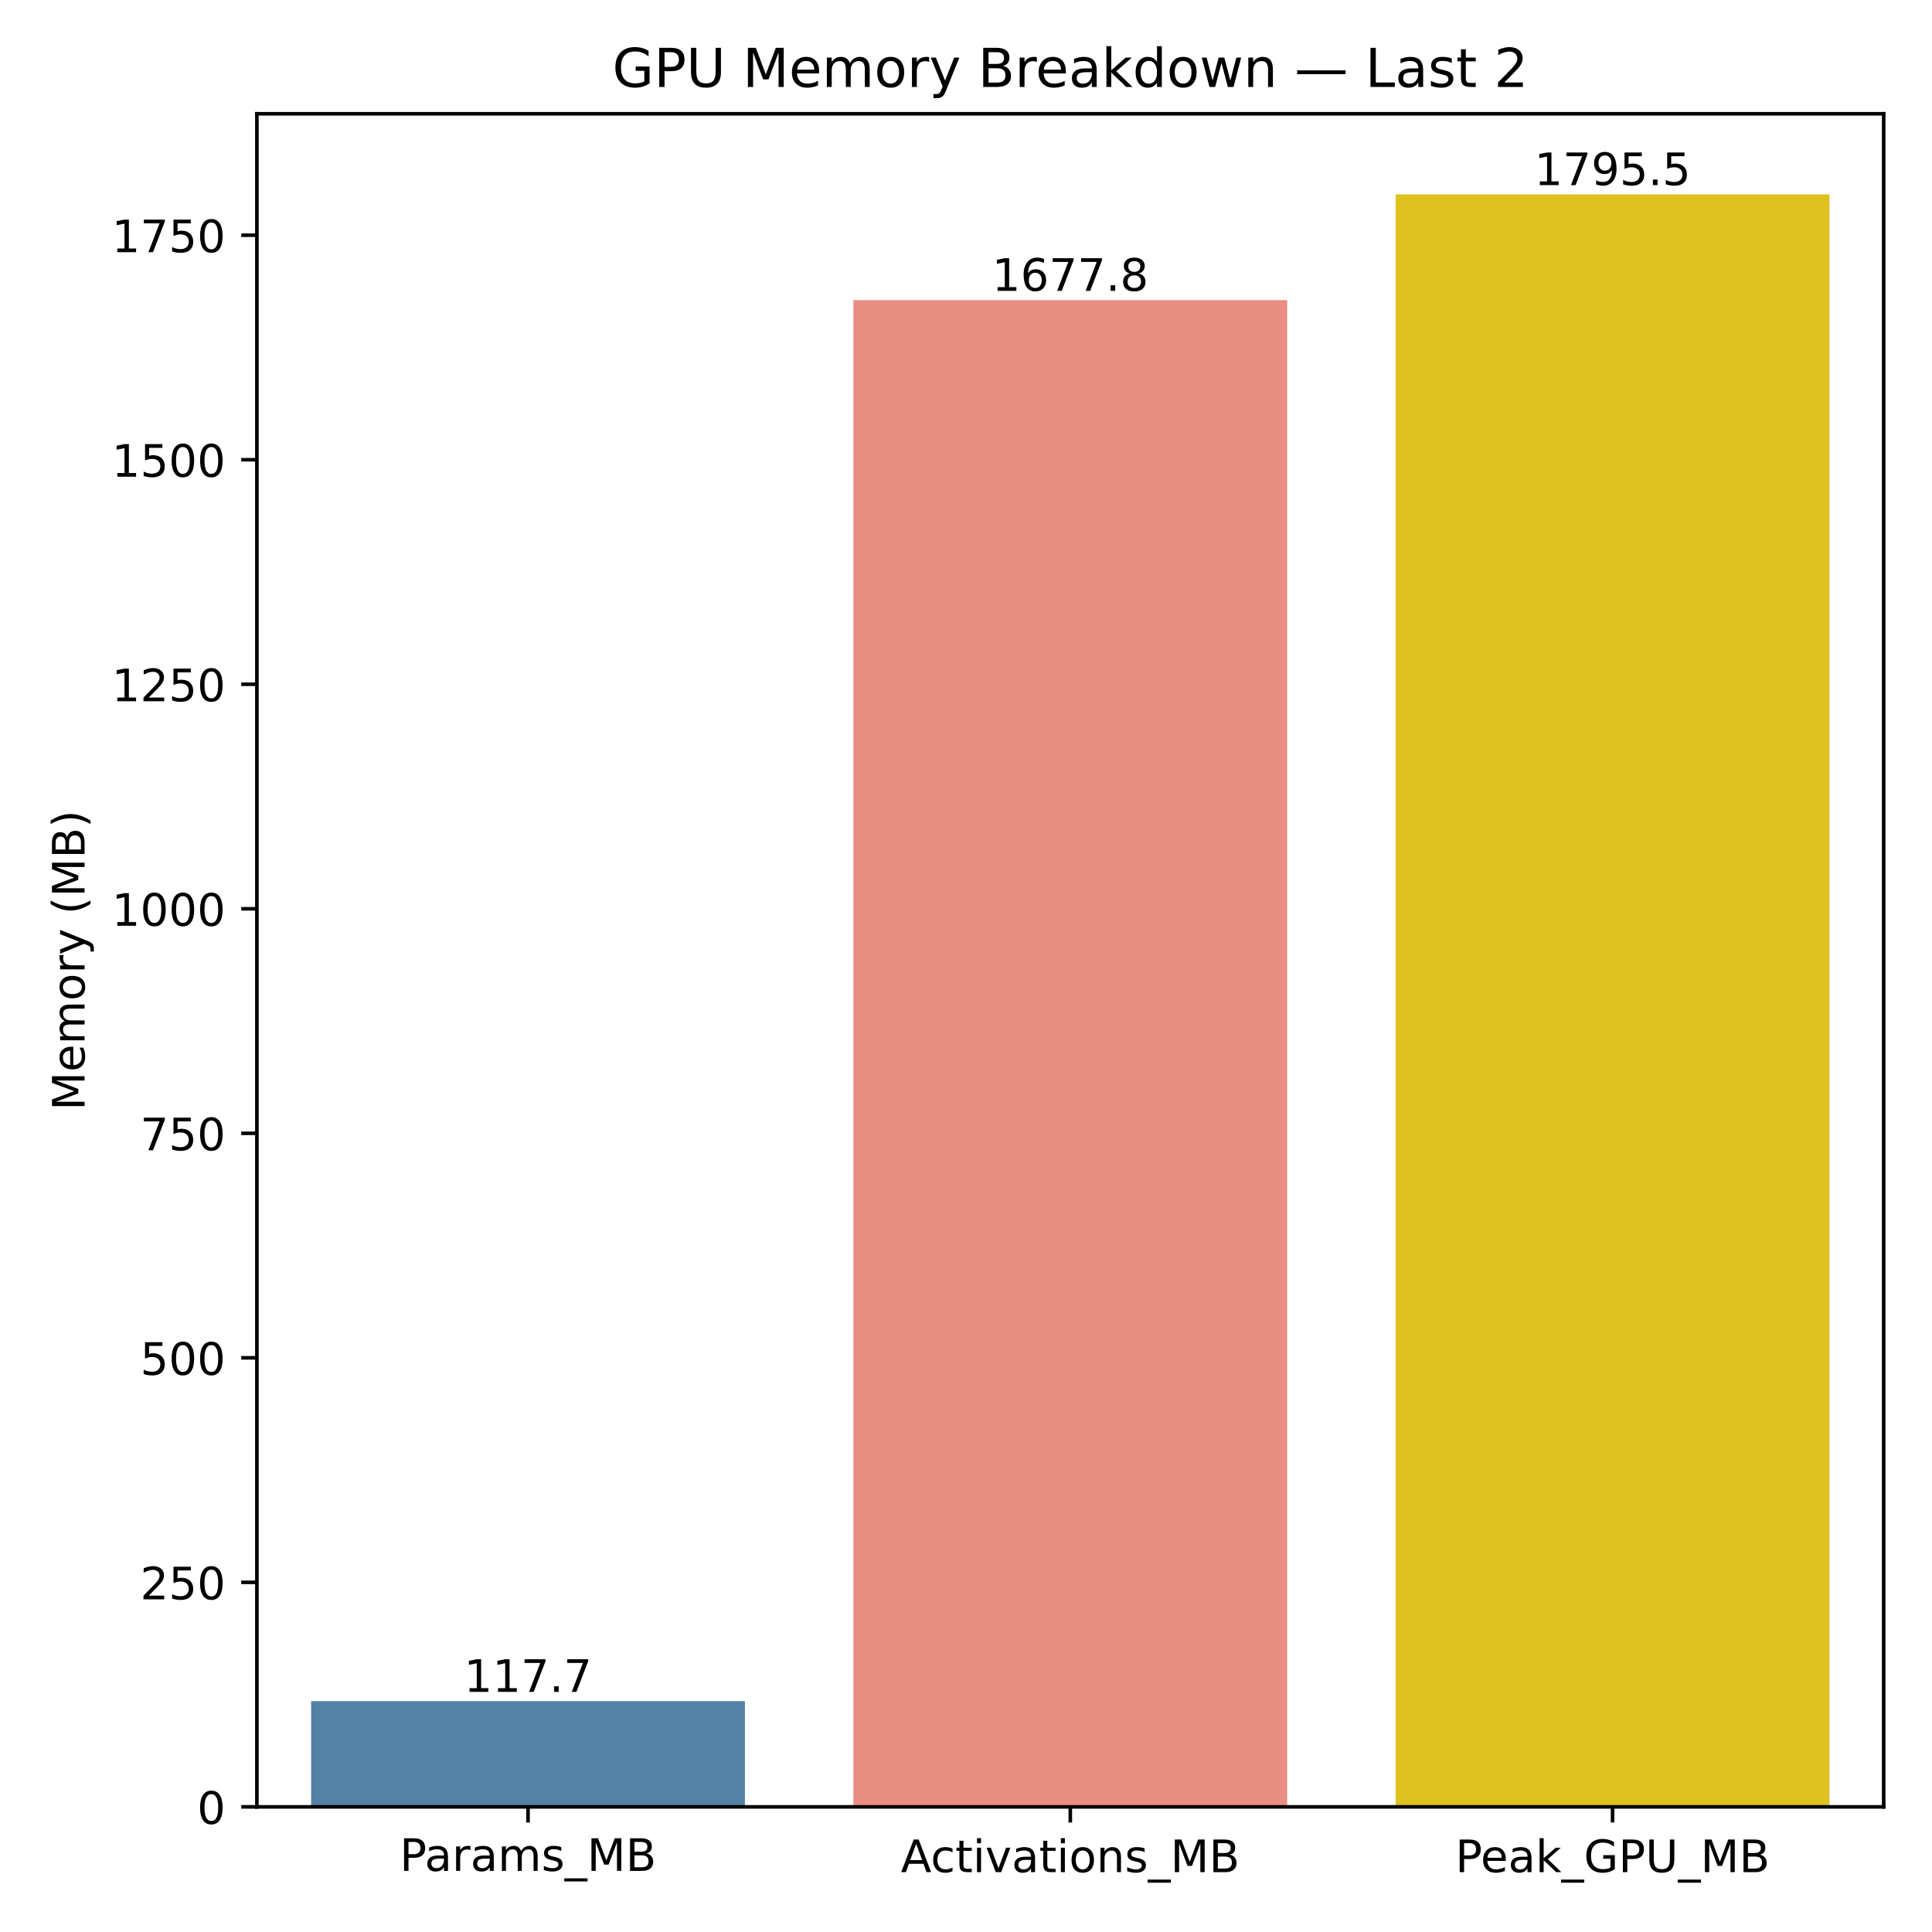
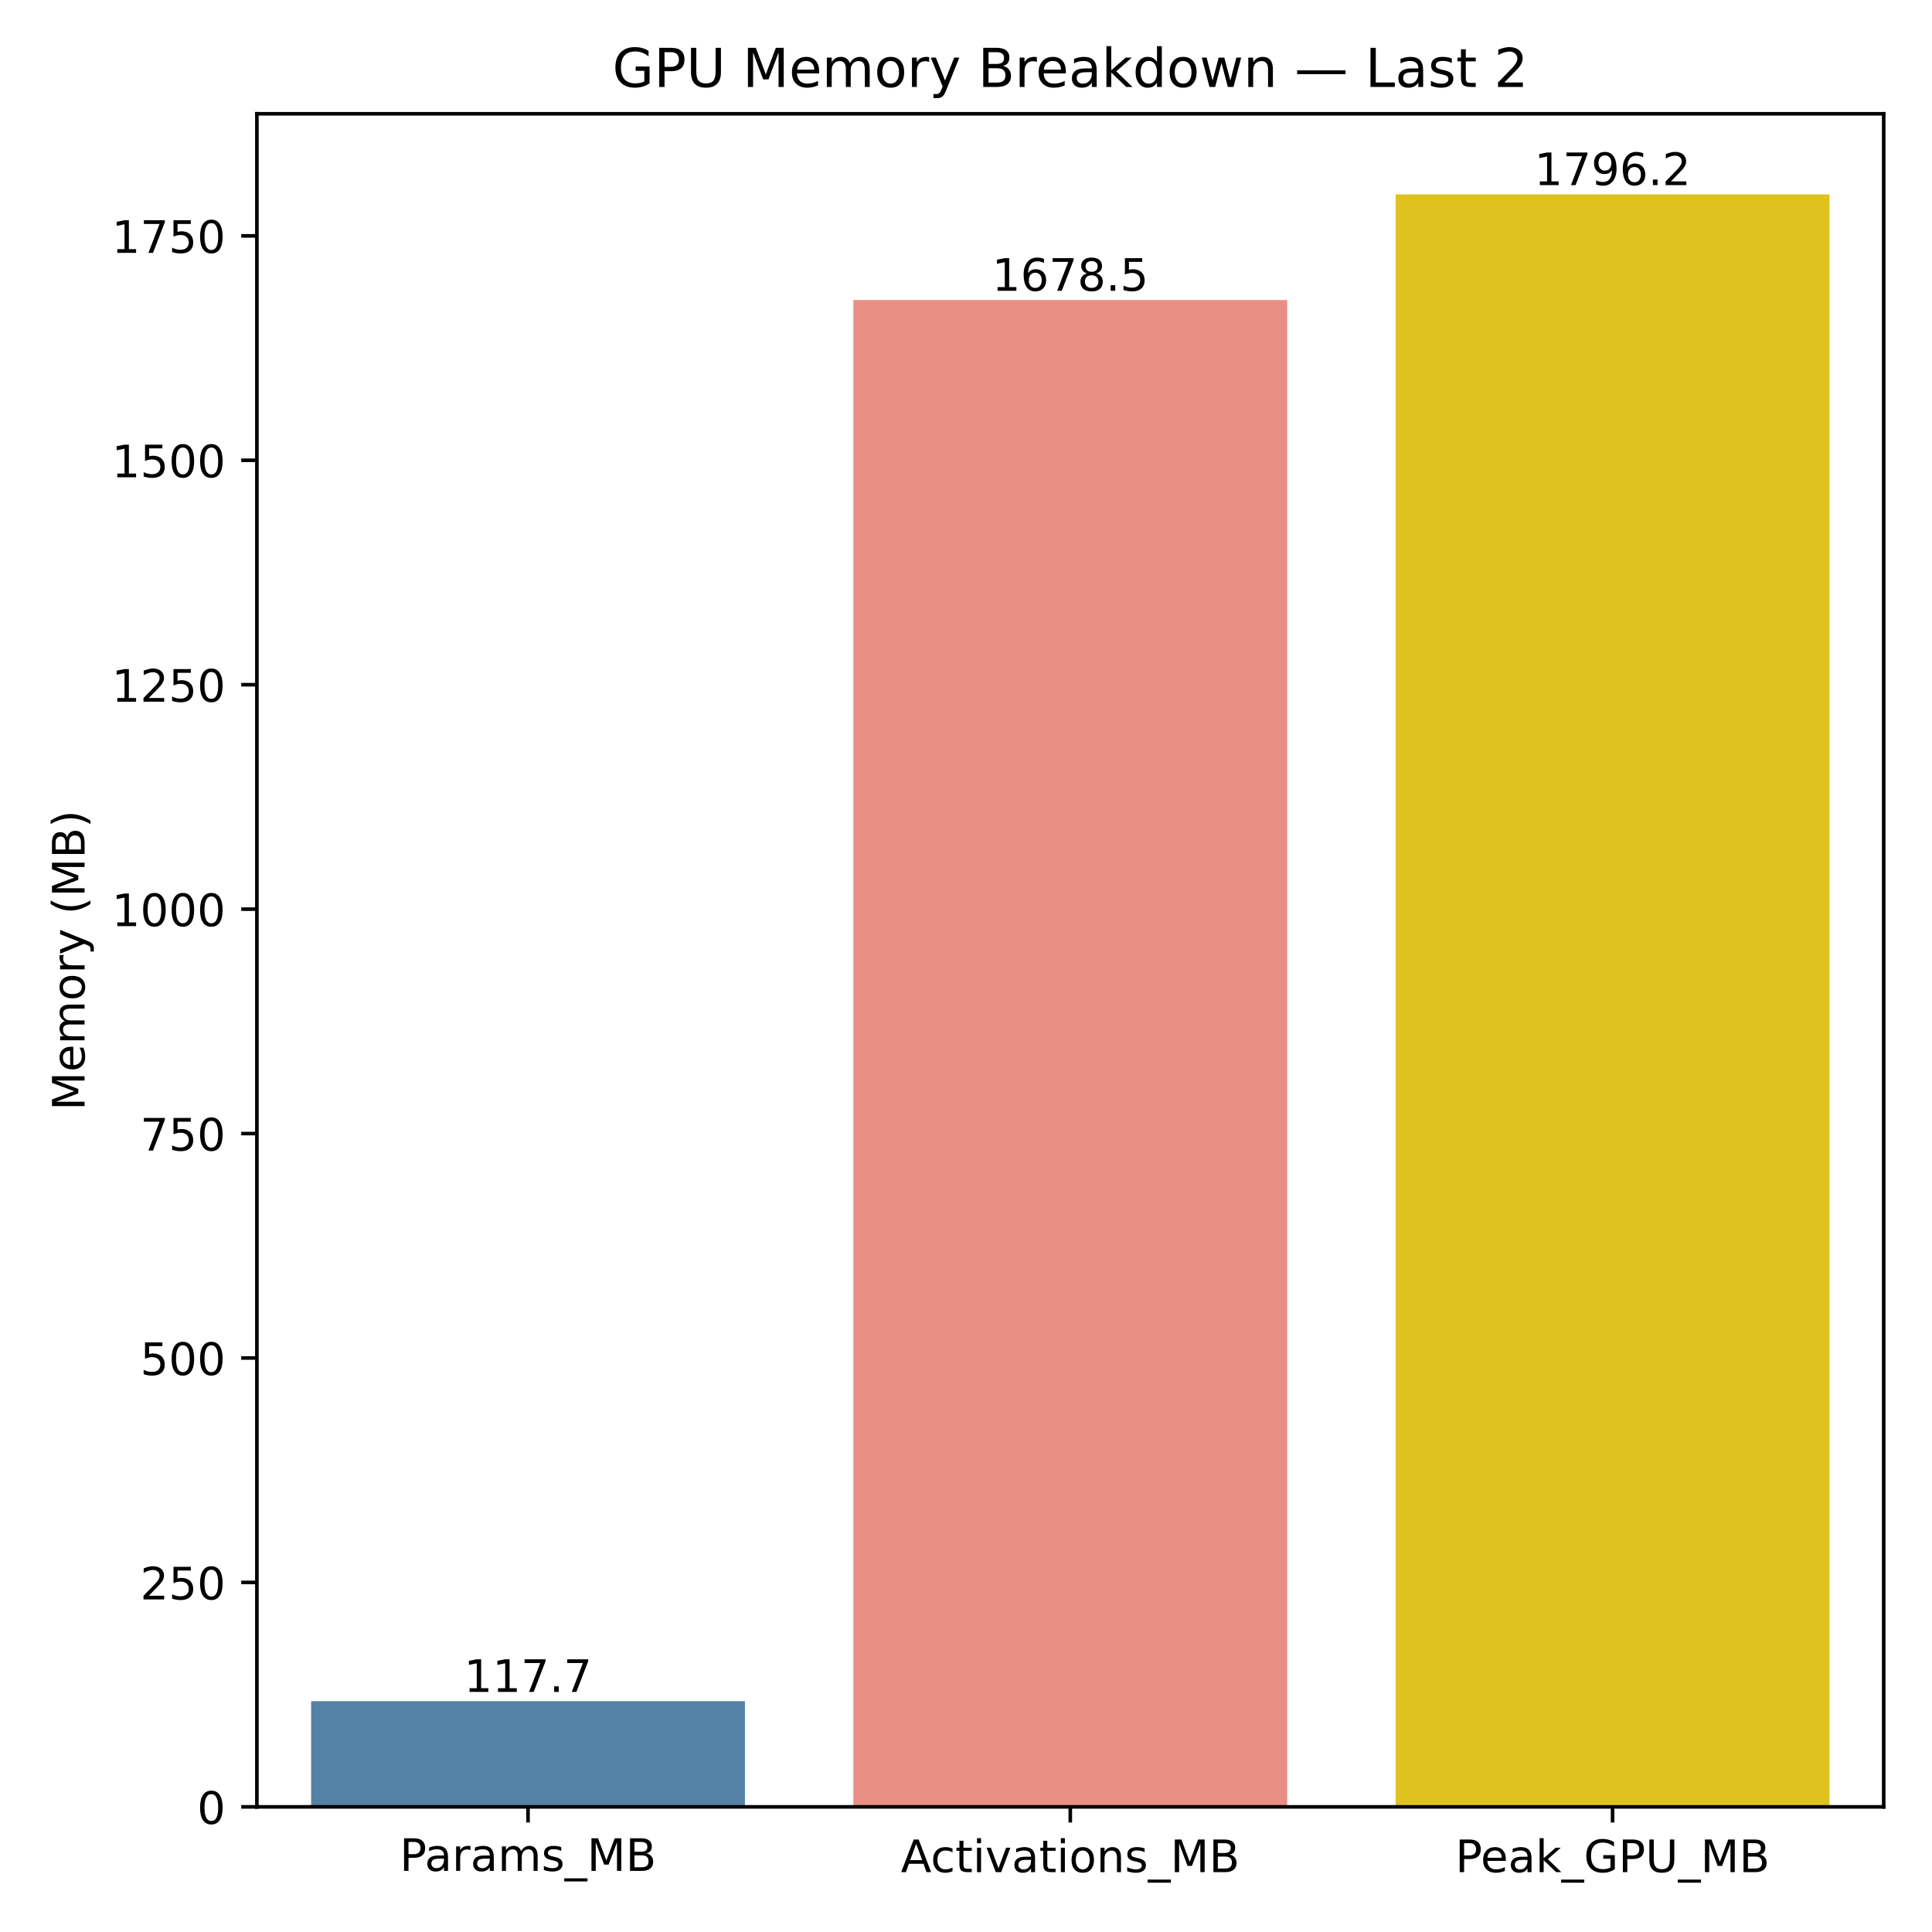
<svg xmlns="http://www.w3.org/2000/svg" xmlns:xlink="http://www.w3.org/1999/xlink" width="432pt" height="432pt" viewBox="0 0 432 432" version="1.1">
  <defs>
    <style type="text/css">*{stroke-linejoin: round; stroke-linecap: butt}</style>
  </defs>
  <g id="figure_1">
    <g id="patch_1">
      <path d="M 0 432  L 432 432  L 432 0  L 0 0  z " style="fill: #ffffff" />
    </g>
    <g id="axes_1">
      <g id="patch_2">
        <path d="M 57.44 404.019  L 421.2 404.019  L 421.2 25.44  L 57.44 25.44  z " style="fill: #ffffff" />
      </g>
      <g id="patch_3">
-         <path d="M 69.565 404.019  L 166.568 404.019  L 166.568 380.382  L 69.565 380.382  z " clip-path="url(#p1dba030b47)" style="fill: #5481a6" />
+         <path d="M 69.565 404.019  L 166.568 404.019  L 166.568 380.392  L 69.565 380.392  z " clip-path="url(#p6c78d949c9)" style="fill: #5481a6" />
      </g>
      <g id="patch_4">
-         <path d="M 190.819 404.019  L 287.821 404.019  L 287.821 67.104  L 190.819 67.104  z " clip-path="url(#p1dba030b47)" style="fill: #e98e83" />
+         <path d="M 190.819 404.019  L 287.821 404.019  L 287.821 67.095  L 190.819 67.095  z " clip-path="url(#p6c78d949c9)" style="fill: #e98e83" />
      </g>
      <g id="patch_5">
-         <path d="M 312.072 404.019  L 409.075 404.019  L 409.075 43.468  L 312.072 43.468  z " clip-path="url(#p1dba030b47)" style="fill: #dfc120" />
+         <path d="M 312.072 404.019  L 409.075 404.019  L 409.075 43.468  L 312.072 43.468  z " clip-path="url(#p6c78d949c9)" style="fill: #dfc120" />
      </g>
      <g id="matplotlib.axis_1">
        <g id="xtick_1">
          <g id="line2d_1">
            <defs>
-               <path id="m972526e14e" d="M 0 0  L 0 3.5  " style="stroke: #000000; stroke-width: 0.8" />
+               <path id="m15868d5ede" d="M 0 0  L 0 3.5  " style="stroke: #000000; stroke-width: 0.8" />
            </defs>
            <g>
-               <use xlink:href="#m972526e14e" x="118.067" y="404.019" style="stroke: #000000; stroke-width: 0.8" />
+               <use xlink:href="#m15868d5ede" x="118.067" y="404.019" style="stroke: #000000; stroke-width: 0.8" />
            </g>
          </g>
          <g id="text_1">
            <g transform="translate(89.3737 418.3391) scale(0.1 -0.1)">
              <defs>
                <path id="DejaVuSans-50" d="M 1259 4147  L 1259 2394  L 2053 2394  Q 2494 2394 2734 2622  Q 2975 2850 2975 3272  Q 2975 3691 2734 3919  Q 2494 4147 2053 4147  L 1259 4147  z M 628 4666  L 2053 4666  Q 2838 4666 3239 4311  Q 3641 3956 3641 3272  Q 3641 2581 3239 2228  Q 2838 1875 2053 1875  L 1259 1875  L 1259 0  L 628 0  L 628 4666  z " transform="scale(0.015625)" />
                <path id="DejaVuSans-61" d="M 2194 1759  Q 1497 1759 1228 1600  Q 959 1441 959 1056  Q 959 750 1161 570  Q 1363 391 1709 391  Q 2188 391 2477 730  Q 2766 1069 2766 1631  L 2766 1759  L 2194 1759  z M 3341 1997  L 3341 0  L 2766 0  L 2766 531  Q 2569 213 2275 61  Q 1981 -91 1556 -91  Q 1019 -91 701 211  Q 384 513 384 1019  Q 384 1609 779 1909  Q 1175 2209 1959 2209  L 2766 2209  L 2766 2266  Q 2766 2663 2505 2880  Q 2244 3097 1772 3097  Q 1472 3097 1187 3025  Q 903 2953 641 2809  L 641 3341  Q 956 3463 1253 3523  Q 1550 3584 1831 3584  Q 2591 3584 2966 3190  Q 3341 2797 3341 1997  z " transform="scale(0.015625)" />
                <path id="DejaVuSans-72" d="M 2631 2963  Q 2534 3019 2420 3045  Q 2306 3072 2169 3072  Q 1681 3072 1420 2755  Q 1159 2438 1159 1844  L 1159 0  L 581 0  L 581 3500  L 1159 3500  L 1159 2956  Q 1341 3275 1631 3429  Q 1922 3584 2338 3584  Q 2397 3584 2469 3576  Q 2541 3569 2628 3553  L 2631 2963  z " transform="scale(0.015625)" />
                <path id="DejaVuSans-6d" d="M 3328 2828  Q 3544 3216 3844 3400  Q 4144 3584 4550 3584  Q 5097 3584 5394 3201  Q 5691 2819 5691 2113  L 5691 0  L 5113 0  L 5113 2094  Q 5113 2597 4934 2840  Q 4756 3084 4391 3084  Q 3944 3084 3684 2787  Q 3425 2491 3425 1978  L 3425 0  L 2847 0  L 2847 2094  Q 2847 2600 2669 2842  Q 2491 3084 2119 3084  Q 1678 3084 1418 2786  Q 1159 2488 1159 1978  L 1159 0  L 581 0  L 581 3500  L 1159 3500  L 1159 2956  Q 1356 3278 1631 3431  Q 1906 3584 2284 3584  Q 2666 3584 2933 3390  Q 3200 3197 3328 2828  z " transform="scale(0.015625)" />
                <path id="DejaVuSans-73" d="M 2834 3397  L 2834 2853  Q 2591 2978 2328 3040  Q 2066 3103 1784 3103  Q 1356 3103 1142 2972  Q 928 2841 928 2578  Q 928 2378 1081 2264  Q 1234 2150 1697 2047  L 1894 2003  Q 2506 1872 2764 1633  Q 3022 1394 3022 966  Q 3022 478 2636 193  Q 2250 -91 1575 -91  Q 1294 -91 989 -36  Q 684 19 347 128  L 347 722  Q 666 556 975 473  Q 1284 391 1588 391  Q 1994 391 2212 530  Q 2431 669 2431 922  Q 2431 1156 2273 1281  Q 2116 1406 1581 1522  L 1381 1569  Q 847 1681 609 1914  Q 372 2147 372 2553  Q 372 3047 722 3315  Q 1072 3584 1716 3584  Q 2034 3584 2315 3537  Q 2597 3491 2834 3397  z " transform="scale(0.015625)" />
                <path id="DejaVuSans-5f" d="M 3263 -1063  L 3263 -1509  L -63 -1509  L -63 -1063  L 3263 -1063  z " transform="scale(0.015625)" />
                <path id="DejaVuSans-4d" d="M 628 4666  L 1569 4666  L 2759 1491  L 3956 4666  L 4897 4666  L 4897 0  L 4281 0  L 4281 4097  L 3078 897  L 2444 897  L 1241 4097  L 1241 0  L 628 0  L 628 4666  z " transform="scale(0.015625)" />
                <path id="DejaVuSans-42" d="M 1259 2228  L 1259 519  L 2272 519  Q 2781 519 3026 730  Q 3272 941 3272 1375  Q 3272 1813 3026 2020  Q 2781 2228 2272 2228  L 1259 2228  z M 1259 4147  L 1259 2741  L 2194 2741  Q 2656 2741 2882 2914  Q 3109 3088 3109 3444  Q 3109 3797 2882 3972  Q 2656 4147 2194 4147  L 1259 4147  z M 628 4666  L 2241 4666  Q 2963 4666 3353 4366  Q 3744 4066 3744 3513  Q 3744 3084 3544 2831  Q 3344 2578 2956 2516  Q 3422 2416 3680 2098  Q 3938 1781 3938 1306  Q 3938 681 3513 340  Q 3088 0 2303 0  L 628 0  L 628 4666  z " transform="scale(0.015625)" />
              </defs>
              <use xlink:href="#DejaVuSans-50" />
              <use xlink:href="#DejaVuSans-61" transform="translate(55.80273 0)" />
              <use xlink:href="#DejaVuSans-72" transform="translate(117.082 0)" />
              <use xlink:href="#DejaVuSans-61" transform="translate(158.1953 0)" />
              <use xlink:href="#DejaVuSans-6d" transform="translate(219.4746 0)" />
              <use xlink:href="#DejaVuSans-73" transform="translate(316.8867 0)" />
              <use xlink:href="#DejaVuSans-5f" transform="translate(368.9863 0)" />
              <use xlink:href="#DejaVuSans-4d" transform="translate(418.9863 0)" />
              <use xlink:href="#DejaVuSans-42" transform="translate(505.2656 0)" />
            </g>
          </g>
        </g>
        <g id="xtick_2">
          <g id="line2d_2">
            <g>
-               <use xlink:href="#m972526e14e" x="239.32" y="404.019" style="stroke: #000000; stroke-width: 0.8" />
+               <use xlink:href="#m15868d5ede" x="239.32" y="404.019" style="stroke: #000000; stroke-width: 0.8" />
            </g>
          </g>
          <g id="text_2">
            <g transform="translate(201.4387 418.6172) scale(0.1 -0.1)">
              <defs>
                <path id="DejaVuSans-41" d="M 2188 4044  L 1331 1722  L 3047 1722  L 2188 4044  z M 1831 4666  L 2547 4666  L 4325 0  L 3669 0  L 3244 1197  L 1141 1197  L 716 0  L 50 0  L 1831 4666  z " transform="scale(0.015625)" />
                <path id="DejaVuSans-63" d="M 3122 3366  L 3122 2828  Q 2878 2963 2633 3030  Q 2388 3097 2138 3097  Q 1578 3097 1268 2742  Q 959 2388 959 1747  Q 959 1106 1268 751  Q 1578 397 2138 397  Q 2388 397 2633 464  Q 2878 531 3122 666  L 3122 134  Q 2881 22 2623 -34  Q 2366 -91 2075 -91  Q 1284 -91 818 406  Q 353 903 353 1747  Q 353 2603 823 3093  Q 1294 3584 2113 3584  Q 2378 3584 2631 3529  Q 2884 3475 3122 3366  z " transform="scale(0.015625)" />
                <path id="DejaVuSans-74" d="M 1172 4494  L 1172 3500  L 2356 3500  L 2356 3053  L 1172 3053  L 1172 1153  Q 1172 725 1289 603  Q 1406 481 1766 481  L 2356 481  L 2356 0  L 1766 0  Q 1100 0 847 248  Q 594 497 594 1153  L 594 3053  L 172 3053  L 172 3500  L 594 3500  L 594 4494  L 1172 4494  z " transform="scale(0.015625)" />
                <path id="DejaVuSans-69" d="M 603 3500  L 1178 3500  L 1178 0  L 603 0  L 603 3500  z M 603 4863  L 1178 4863  L 1178 4134  L 603 4134  L 603 4863  z " transform="scale(0.015625)" />
                <path id="DejaVuSans-76" d="M 191 3500  L 800 3500  L 1894 563  L 2988 3500  L 3597 3500  L 2284 0  L 1503 0  L 191 3500  z " transform="scale(0.015625)" />
                <path id="DejaVuSans-6f" d="M 1959 3097  Q 1497 3097 1228 2736  Q 959 2375 959 1747  Q 959 1119 1226 758  Q 1494 397 1959 397  Q 2419 397 2687 759  Q 2956 1122 2956 1747  Q 2956 2369 2687 2733  Q 2419 3097 1959 3097  z M 1959 3584  Q 2709 3584 3137 3096  Q 3566 2609 3566 1747  Q 3566 888 3137 398  Q 2709 -91 1959 -91  Q 1206 -91 779 398  Q 353 888 353 1747  Q 353 2609 779 3096  Q 1206 3584 1959 3584  z " transform="scale(0.015625)" />
                <path id="DejaVuSans-6e" d="M 3513 2113  L 3513 0  L 2938 0  L 2938 2094  Q 2938 2591 2744 2837  Q 2550 3084 2163 3084  Q 1697 3084 1428 2787  Q 1159 2491 1159 1978  L 1159 0  L 581 0  L 581 3500  L 1159 3500  L 1159 2956  Q 1366 3272 1645 3428  Q 1925 3584 2291 3584  Q 2894 3584 3203 3211  Q 3513 2838 3513 2113  z " transform="scale(0.015625)" />
              </defs>
              <use xlink:href="#DejaVuSans-41" />
              <use xlink:href="#DejaVuSans-63" transform="translate(66.6582 0)" />
              <use xlink:href="#DejaVuSans-74" transform="translate(121.6387 0)" />
              <use xlink:href="#DejaVuSans-69" transform="translate(160.8477 0)" />
              <use xlink:href="#DejaVuSans-76" transform="translate(188.6309 0)" />
              <use xlink:href="#DejaVuSans-61" transform="translate(247.8105 0)" />
              <use xlink:href="#DejaVuSans-74" transform="translate(309.0898 0)" />
              <use xlink:href="#DejaVuSans-69" transform="translate(348.2988 0)" />
              <use xlink:href="#DejaVuSans-6f" transform="translate(376.082 0)" />
              <use xlink:href="#DejaVuSans-6e" transform="translate(437.2637 0)" />
              <use xlink:href="#DejaVuSans-73" transform="translate(500.6426 0)" />
              <use xlink:href="#DejaVuSans-5f" transform="translate(552.7422 0)" />
              <use xlink:href="#DejaVuSans-4d" transform="translate(602.7422 0)" />
              <use xlink:href="#DejaVuSans-42" transform="translate(689.0215 0)" />
            </g>
          </g>
        </g>
        <g id="xtick_3">
          <g id="line2d_3">
            <g>
-               <use xlink:href="#m972526e14e" x="360.573" y="404.019" style="stroke: #000000; stroke-width: 0.8" />
+               <use xlink:href="#m15868d5ede" x="360.573" y="404.019" style="stroke: #000000; stroke-width: 0.8" />
            </g>
          </g>
          <g id="text_3">
            <g transform="translate(325.4108 418.6172) scale(0.1 -0.1)">
              <defs>
                <path id="DejaVuSans-65" d="M 3597 1894  L 3597 1613  L 953 1613  Q 991 1019 1311 708  Q 1631 397 2203 397  Q 2534 397 2845 478  Q 3156 559 3463 722  L 3463 178  Q 3153 47 2828 -22  Q 2503 -91 2169 -91  Q 1331 -91 842 396  Q 353 884 353 1716  Q 353 2575 817 3079  Q 1281 3584 2069 3584  Q 2775 3584 3186 3129  Q 3597 2675 3597 1894  z M 3022 2063  Q 3016 2534 2758 2815  Q 2500 3097 2075 3097  Q 1594 3097 1305 2825  Q 1016 2553 972 2059  L 3022 2063  z " transform="scale(0.015625)" />
                <path id="DejaVuSans-6b" d="M 581 4863  L 1159 4863  L 1159 1991  L 2875 3500  L 3609 3500  L 1753 1863  L 3688 0  L 2938 0  L 1159 1709  L 1159 0  L 581 0  L 581 4863  z " transform="scale(0.015625)" />
                <path id="DejaVuSans-47" d="M 3809 666  L 3809 1919  L 2778 1919  L 2778 2438  L 4434 2438  L 4434 434  Q 4069 175 3628 42  Q 3188 -91 2688 -91  Q 1594 -91 976 548  Q 359 1188 359 2328  Q 359 3472 976 4111  Q 1594 4750 2688 4750  Q 3144 4750 3555 4637  Q 3966 4525 4313 4306  L 4313 3634  Q 3963 3931 3569 4081  Q 3175 4231 2741 4231  Q 1884 4231 1454 3753  Q 1025 3275 1025 2328  Q 1025 1384 1454 906  Q 1884 428 2741 428  Q 3075 428 3337 486  Q 3600 544 3809 666  z " transform="scale(0.015625)" />
                <path id="DejaVuSans-55" d="M 556 4666  L 1191 4666  L 1191 1831  Q 1191 1081 1462 751  Q 1734 422 2344 422  Q 2950 422 3222 751  Q 3494 1081 3494 1831  L 3494 4666  L 4128 4666  L 4128 1753  Q 4128 841 3676 375  Q 3225 -91 2344 -91  Q 1459 -91 1007 375  Q 556 841 556 1753  L 556 4666  z " transform="scale(0.015625)" />
              </defs>
              <use xlink:href="#DejaVuSans-50" />
              <use xlink:href="#DejaVuSans-65" transform="translate(56.67773 0)" />
              <use xlink:href="#DejaVuSans-61" transform="translate(118.2012 0)" />
              <use xlink:href="#DejaVuSans-6b" transform="translate(179.4805 0)" />
              <use xlink:href="#DejaVuSans-5f" transform="translate(237.3906 0)" />
              <use xlink:href="#DejaVuSans-47" transform="translate(287.3906 0)" />
              <use xlink:href="#DejaVuSans-50" transform="translate(364.8809 0)" />
              <use xlink:href="#DejaVuSans-55" transform="translate(425.1836 0)" />
              <use xlink:href="#DejaVuSans-5f" transform="translate(498.377 0)" />
              <use xlink:href="#DejaVuSans-4d" transform="translate(548.377 0)" />
              <use xlink:href="#DejaVuSans-42" transform="translate(634.6562 0)" />
            </g>
          </g>
        </g>
      </g>
      <g id="matplotlib.axis_2">
        <g id="ytick_1">
          <g id="line2d_4">
            <defs>
-               <path id="m02452dd116" d="M 0 0  L -3.5 0  " style="stroke: #000000; stroke-width: 0.8" />
+               <path id="mb5779ae1dd" d="M 0 0  L -3.5 0  " style="stroke: #000000; stroke-width: 0.8" />
            </defs>
            <g>
-               <use xlink:href="#m02452dd116" x="57.44" y="404.019" style="stroke: #000000; stroke-width: 0.8" />
+               <use xlink:href="#mb5779ae1dd" x="57.44" y="404.019" style="stroke: #000000; stroke-width: 0.8" />
            </g>
          </g>
          <g id="text_4">
            <g transform="translate(44.0775 407.818) scale(0.1 -0.1)">
              <defs>
                <path id="DejaVuSans-30" d="M 2034 4250  Q 1547 4250 1301 3770  Q 1056 3291 1056 2328  Q 1056 1369 1301 889  Q 1547 409 2034 409  Q 2525 409 2770 889  Q 3016 1369 3016 2328  Q 3016 3291 2770 3770  Q 2525 4250 2034 4250  z M 2034 4750  Q 2819 4750 3233 4129  Q 3647 3509 3647 2328  Q 3647 1150 3233 529  Q 2819 -91 2034 -91  Q 1250 -91 836 529  Q 422 1150 422 2328  Q 422 3509 836 4129  Q 1250 4750 2034 4750  z " transform="scale(0.015625)" />
              </defs>
              <use xlink:href="#DejaVuSans-30" />
            </g>
          </g>
        </g>
        <g id="ytick_2">
          <g id="line2d_5">
            <g>
-               <use xlink:href="#m02452dd116" x="57.44" y="353.815" style="stroke: #000000; stroke-width: 0.8" />
+               <use xlink:href="#mb5779ae1dd" x="57.44" y="353.836" style="stroke: #000000; stroke-width: 0.8" />
            </g>
          </g>
          <g id="text_5">
-             <g transform="translate(31.3525 357.6147) scale(0.1 -0.1)">
+             <g transform="translate(31.3525 357.6348) scale(0.1 -0.1)">
              <defs>
                <path id="DejaVuSans-32" d="M 1228 531  L 3431 531  L 3431 0  L 469 0  L 469 531  Q 828 903 1448 1529  Q 2069 2156 2228 2338  Q 2531 2678 2651 2914  Q 2772 3150 2772 3378  Q 2772 3750 2511 3984  Q 2250 4219 1831 4219  Q 1534 4219 1204 4116  Q 875 4013 500 3803  L 500 4441  Q 881 4594 1212 4672  Q 1544 4750 1819 4750  Q 2544 4750 2975 4387  Q 3406 4025 3406 3419  Q 3406 3131 3298 2873  Q 3191 2616 2906 2266  Q 2828 2175 2409 1742  Q 1991 1309 1228 531  z " transform="scale(0.015625)" />
                <path id="DejaVuSans-35" d="M 691 4666  L 3169 4666  L 3169 4134  L 1269 4134  L 1269 2991  Q 1406 3038 1543 3061  Q 1681 3084 1819 3084  Q 2600 3084 3056 2656  Q 3513 2228 3513 1497  Q 3513 744 3044 326  Q 2575 -91 1722 -91  Q 1428 -91 1123 -41  Q 819 9 494 109  L 494 744  Q 775 591 1075 516  Q 1375 441 1709 441  Q 2250 441 2565 725  Q 2881 1009 2881 1497  Q 2881 1984 2565 2268  Q 2250 2553 1709 2553  Q 1456 2553 1204 2497  Q 953 2441 691 2322  L 691 4666  z " transform="scale(0.015625)" />
              </defs>
              <use xlink:href="#DejaVuSans-32" />
              <use xlink:href="#DejaVuSans-35" transform="translate(63.62305 0)" />
              <use xlink:href="#DejaVuSans-30" transform="translate(127.2461 0)" />
            </g>
          </g>
        </g>
        <g id="ytick_3">
          <g id="line2d_6">
            <g>
-               <use xlink:href="#m02452dd116" x="57.44" y="303.612" style="stroke: #000000; stroke-width: 0.8" />
+               <use xlink:href="#mb5779ae1dd" x="57.44" y="303.652" style="stroke: #000000; stroke-width: 0.8" />
            </g>
          </g>
          <g id="text_6">
-             <g transform="translate(31.3525 307.4114) scale(0.1 -0.1)">
+             <g transform="translate(31.3525 307.4517) scale(0.1 -0.1)">
              <use xlink:href="#DejaVuSans-35" />
              <use xlink:href="#DejaVuSans-30" transform="translate(63.62305 0)" />
              <use xlink:href="#DejaVuSans-30" transform="translate(127.2461 0)" />
            </g>
          </g>
        </g>
        <g id="ytick_4">
          <g id="line2d_7">
            <g>
-               <use xlink:href="#m02452dd116" x="57.44" y="253.409" style="stroke: #000000; stroke-width: 0.8" />
+               <use xlink:href="#mb5779ae1dd" x="57.44" y="253.469" style="stroke: #000000; stroke-width: 0.8" />
            </g>
          </g>
          <g id="text_7">
-             <g transform="translate(31.3525 257.2081) scale(0.1 -0.1)">
+             <g transform="translate(31.3525 257.2685) scale(0.1 -0.1)">
              <defs>
                <path id="DejaVuSans-37" d="M 525 4666  L 3525 4666  L 3525 4397  L 1831 0  L 1172 0  L 2766 4134  L 525 4134  L 525 4666  z " transform="scale(0.015625)" />
              </defs>
              <use xlink:href="#DejaVuSans-37" />
              <use xlink:href="#DejaVuSans-35" transform="translate(63.62305 0)" />
              <use xlink:href="#DejaVuSans-30" transform="translate(127.2461 0)" />
            </g>
          </g>
        </g>
        <g id="ytick_5">
          <g id="line2d_8">
            <g>
-               <use xlink:href="#m02452dd116" x="57.44" y="203.206" style="stroke: #000000; stroke-width: 0.8" />
+               <use xlink:href="#mb5779ae1dd" x="57.44" y="203.286" style="stroke: #000000; stroke-width: 0.8" />
            </g>
          </g>
          <g id="text_8">
-             <g transform="translate(24.99 207.0048) scale(0.1 -0.1)">
+             <g transform="translate(24.99 207.0854) scale(0.1 -0.1)">
              <defs>
                <path id="DejaVuSans-31" d="M 794 531  L 1825 531  L 1825 4091  L 703 3866  L 703 4441  L 1819 4666  L 2450 4666  L 2450 531  L 3481 531  L 3481 0  L 794 0  L 794 531  z " transform="scale(0.015625)" />
              </defs>
              <use xlink:href="#DejaVuSans-31" />
              <use xlink:href="#DejaVuSans-30" transform="translate(63.62305 0)" />
              <use xlink:href="#DejaVuSans-30" transform="translate(127.2461 0)" />
              <use xlink:href="#DejaVuSans-30" transform="translate(190.8691 0)" />
            </g>
          </g>
        </g>
        <g id="ytick_6">
          <g id="line2d_9">
            <g>
-               <use xlink:href="#m02452dd116" x="57.44" y="153.002" style="stroke: #000000; stroke-width: 0.8" />
+               <use xlink:href="#mb5779ae1dd" x="57.44" y="153.103" style="stroke: #000000; stroke-width: 0.8" />
            </g>
          </g>
          <g id="text_9">
-             <g transform="translate(24.99 156.8015) scale(0.1 -0.1)">
+             <g transform="translate(24.99 156.9023) scale(0.1 -0.1)">
              <use xlink:href="#DejaVuSans-31" />
              <use xlink:href="#DejaVuSans-32" transform="translate(63.62305 0)" />
              <use xlink:href="#DejaVuSans-35" transform="translate(127.2461 0)" />
              <use xlink:href="#DejaVuSans-30" transform="translate(190.8691 0)" />
            </g>
          </g>
        </g>
        <g id="ytick_7">
          <g id="line2d_10">
            <g>
-               <use xlink:href="#m02452dd116" x="57.44" y="102.799" style="stroke: #000000; stroke-width: 0.8" />
+               <use xlink:href="#mb5779ae1dd" x="57.44" y="102.92" style="stroke: #000000; stroke-width: 0.8" />
            </g>
          </g>
          <g id="text_10">
-             <g transform="translate(24.99 106.5982) scale(0.1 -0.1)">
+             <g transform="translate(24.99 106.7191) scale(0.1 -0.1)">
              <use xlink:href="#DejaVuSans-31" />
              <use xlink:href="#DejaVuSans-35" transform="translate(63.62305 0)" />
              <use xlink:href="#DejaVuSans-30" transform="translate(127.2461 0)" />
              <use xlink:href="#DejaVuSans-30" transform="translate(190.8691 0)" />
            </g>
          </g>
        </g>
        <g id="ytick_8">
          <g id="line2d_11">
            <g>
-               <use xlink:href="#m02452dd116" x="57.44" y="52.596" style="stroke: #000000; stroke-width: 0.8" />
+               <use xlink:href="#mb5779ae1dd" x="57.44" y="52.737" style="stroke: #000000; stroke-width: 0.8" />
            </g>
          </g>
          <g id="text_11">
-             <g transform="translate(24.99 56.39494) scale(0.1 -0.1)">
+             <g transform="translate(24.99 56.53598) scale(0.1 -0.1)">
              <use xlink:href="#DejaVuSans-31" />
              <use xlink:href="#DejaVuSans-37" transform="translate(63.62305 0)" />
              <use xlink:href="#DejaVuSans-35" transform="translate(127.2461 0)" />
              <use xlink:href="#DejaVuSans-30" transform="translate(190.8691 0)" />
            </g>
          </g>
        </g>
        <g id="text_12">
          <g transform="translate(18.91031 248.2997) rotate(-90) scale(0.1 -0.1)">
            <defs>
              <path id="DejaVuSans-79" d="M 2059 -325  Q 1816 -950 1584 -1140  Q 1353 -1331 966 -1331  L 506 -1331  L 506 -850  L 844 -850  Q 1081 -850 1212 -737  Q 1344 -625 1503 -206  L 1606 56  L 191 3500  L 800 3500  L 1894 763  L 2988 3500  L 3597 3500  L 2059 -325  z " transform="scale(0.015625)" />
              <path id="DejaVuSans-20" transform="scale(0.015625)" />
              <path id="DejaVuSans-28" d="M 1984 4856  Q 1566 4138 1362 3434  Q 1159 2731 1159 2009  Q 1159 1288 1364 580  Q 1569 -128 1984 -844  L 1484 -844  Q 1016 -109 783 600  Q 550 1309 550 2009  Q 550 2706 781 3412  Q 1013 4119 1484 4856  L 1984 4856  z " transform="scale(0.015625)" />
              <path id="DejaVuSans-29" d="M 513 4856  L 1013 4856  Q 1481 4119 1714 3412  Q 1947 2706 1947 2009  Q 1947 1309 1714 600  Q 1481 -109 1013 -844  L 513 -844  Q 928 -128 1133 580  Q 1338 1288 1338 2009  Q 1338 2731 1133 3434  Q 928 4138 513 4856  z " transform="scale(0.015625)" />
            </defs>
            <use xlink:href="#DejaVuSans-4d" />
            <use xlink:href="#DejaVuSans-65" transform="translate(86.2793 0)" />
            <use xlink:href="#DejaVuSans-6d" transform="translate(147.8027 0)" />
            <use xlink:href="#DejaVuSans-6f" transform="translate(245.2148 0)" />
            <use xlink:href="#DejaVuSans-72" transform="translate(306.3965 0)" />
            <use xlink:href="#DejaVuSans-79" transform="translate(347.5098 0)" />
            <use xlink:href="#DejaVuSans-20" transform="translate(406.6895 0)" />
            <use xlink:href="#DejaVuSans-28" transform="translate(438.4766 0)" />
            <use xlink:href="#DejaVuSans-4d" transform="translate(477.4902 0)" />
            <use xlink:href="#DejaVuSans-42" transform="translate(563.7695 0)" />
            <use xlink:href="#DejaVuSans-29" transform="translate(632.373 0)" />
          </g>
        </g>
      </g>
      <g id="line2d_12">
-         <path clip-path="url(#p1dba030b47)" style="fill: none; stroke: #424242; stroke-width: 2.25; stroke-linecap: square" />
+         <path clip-path="url(#p6c78d949c9)" style="fill: none; stroke: #424242; stroke-width: 2.25; stroke-linecap: square" />
      </g>
      <g id="line2d_13">
-         <path clip-path="url(#p1dba030b47)" style="fill: none; stroke: #424242; stroke-width: 2.25; stroke-linecap: square" />
+         <path clip-path="url(#p6c78d949c9)" style="fill: none; stroke: #424242; stroke-width: 2.25; stroke-linecap: square" />
      </g>
      <g id="line2d_14">
-         <path clip-path="url(#p1dba030b47)" style="fill: none; stroke: #424242; stroke-width: 2.25; stroke-linecap: square" />
+         <path clip-path="url(#p6c78d949c9)" style="fill: none; stroke: #424242; stroke-width: 2.25; stroke-linecap: square" />
      </g>
      <g id="patch_6">
        <path d="M 57.44 404.019  L 57.44 25.44  " style="fill: none; stroke: #000000; stroke-width: 0.8; stroke-linejoin: miter; stroke-linecap: square" />
      </g>
      <g id="patch_7">
        <path d="M 421.2 404.019  L 421.2 25.44  " style="fill: none; stroke: #000000; stroke-width: 0.8; stroke-linejoin: miter; stroke-linecap: square" />
      </g>
      <g id="patch_8">
        <path d="M 57.44 404.019  L 421.2 404.019  " style="fill: none; stroke: #000000; stroke-width: 0.8; stroke-linejoin: miter; stroke-linecap: square" />
      </g>
      <g id="patch_9">
        <path d="M 57.44 25.44  L 421.2 25.44  " style="fill: none; stroke: #000000; stroke-width: 0.8; stroke-linejoin: miter; stroke-linecap: square" />
      </g>
      <g id="text_13">
-         <g transform="translate(103.7526 378.3024) scale(0.1 -0.1)">
+         <g transform="translate(103.7526 378.3119) scale(0.1 -0.1)">
          <defs>
            <path id="DejaVuSans-2e" d="M 684 794  L 1344 794  L 1344 0  L 684 0  L 684 794  z " transform="scale(0.015625)" />
          </defs>
          <use xlink:href="#DejaVuSans-31" />
          <use xlink:href="#DejaVuSans-31" transform="translate(63.62305 0)" />
          <use xlink:href="#DejaVuSans-37" transform="translate(127.2461 0)" />
          <use xlink:href="#DejaVuSans-2e" transform="translate(190.8691 0)" />
          <use xlink:href="#DejaVuSans-37" transform="translate(222.6562 0)" />
        </g>
      </g>
      <g id="text_14">
-         <g transform="translate(221.8247 65.02455) scale(0.1 -0.1)">
+         <g transform="translate(221.8247 65.01507) scale(0.1 -0.1)">
          <defs>
            <path id="DejaVuSans-36" d="M 2113 2584  Q 1688 2584 1439 2293  Q 1191 2003 1191 1497  Q 1191 994 1439 701  Q 1688 409 2113 409  Q 2538 409 2786 701  Q 3034 994 3034 1497  Q 3034 2003 2786 2293  Q 2538 2584 2113 2584  z M 3366 4563  L 3366 3988  Q 3128 4100 2886 4159  Q 2644 4219 2406 4219  Q 1781 4219 1451 3797  Q 1122 3375 1075 2522  Q 1259 2794 1537 2939  Q 1816 3084 2150 3084  Q 2853 3084 3261 2657  Q 3669 2231 3669 1497  Q 3669 778 3244 343  Q 2819 -91 2113 -91  Q 1303 -91 875 529  Q 447 1150 447 2328  Q 447 3434 972 4092  Q 1497 4750 2381 4750  Q 2619 4750 2861 4703  Q 3103 4656 3366 4563  z " transform="scale(0.015625)" />
            <path id="DejaVuSans-38" d="M 2034 2216  Q 1584 2216 1326 1975  Q 1069 1734 1069 1313  Q 1069 891 1326 650  Q 1584 409 2034 409  Q 2484 409 2743 651  Q 3003 894 3003 1313  Q 3003 1734 2745 1975  Q 2488 2216 2034 2216  z M 1403 2484  Q 997 2584 770 2862  Q 544 3141 544 3541  Q 544 4100 942 4425  Q 1341 4750 2034 4750  Q 2731 4750 3128 4425  Q 3525 4100 3525 3541  Q 3525 3141 3298 2862  Q 3072 2584 2669 2484  Q 3125 2378 3379 2068  Q 3634 1759 3634 1313  Q 3634 634 3220 271  Q 2806 -91 2034 -91  Q 1263 -91 848 271  Q 434 634 434 1313  Q 434 1759 690 2068  Q 947 2378 1403 2484  z M 1172 3481  Q 1172 3119 1398 2916  Q 1625 2713 2034 2713  Q 2441 2713 2670 2916  Q 2900 3119 2900 3481  Q 2900 3844 2670 4047  Q 2441 4250 2034 4250  Q 1625 4250 1398 4047  Q 1172 3844 1172 3481  z " transform="scale(0.015625)" />
          </defs>
          <use xlink:href="#DejaVuSans-31" />
          <use xlink:href="#DejaVuSans-36" transform="translate(63.62305 0)" />
          <use xlink:href="#DejaVuSans-37" transform="translate(127.2461 0)" />
-           <use xlink:href="#DejaVuSans-37" transform="translate(190.8691 0)" />
+           <use xlink:href="#DejaVuSans-38" transform="translate(190.8691 0)" />
          <use xlink:href="#DejaVuSans-2e" transform="translate(254.4922 0)" />
-           <use xlink:href="#DejaVuSans-38" transform="translate(286.2793 0)" />
+           <use xlink:href="#DejaVuSans-35" transform="translate(286.2793 0)" />
        </g>
      </g>
      <g id="text_15">
        <g transform="translate(343.078 41.38787) scale(0.1 -0.1)">
          <defs>
            <path id="DejaVuSans-39" d="M 703 97  L 703 672  Q 941 559 1184 500  Q 1428 441 1663 441  Q 2288 441 2617 861  Q 2947 1281 2994 2138  Q 2813 1869 2534 1725  Q 2256 1581 1919 1581  Q 1219 1581 811 2004  Q 403 2428 403 3163  Q 403 3881 828 4315  Q 1253 4750 1959 4750  Q 2769 4750 3195 4129  Q 3622 3509 3622 2328  Q 3622 1225 3098 567  Q 2575 -91 1691 -91  Q 1453 -91 1209 -44  Q 966 3 703 97  z M 1959 2075  Q 2384 2075 2632 2365  Q 2881 2656 2881 3163  Q 2881 3666 2632 3958  Q 2384 4250 1959 4250  Q 1534 4250 1286 3958  Q 1038 3666 1038 3163  Q 1038 2656 1286 2365  Q 1534 2075 1959 2075  z " transform="scale(0.015625)" />
          </defs>
          <use xlink:href="#DejaVuSans-31" />
          <use xlink:href="#DejaVuSans-37" transform="translate(63.62305 0)" />
          <use xlink:href="#DejaVuSans-39" transform="translate(127.2461 0)" />
-           <use xlink:href="#DejaVuSans-35" transform="translate(190.8691 0)" />
+           <use xlink:href="#DejaVuSans-36" transform="translate(190.8691 0)" />
          <use xlink:href="#DejaVuSans-2e" transform="translate(254.4922 0)" />
-           <use xlink:href="#DejaVuSans-35" transform="translate(286.2793 0)" />
+           <use xlink:href="#DejaVuSans-32" transform="translate(286.2793 0)" />
        </g>
      </g>
      <g id="text_16">
        <g transform="translate(136.9291 19.44) scale(0.12 -0.12)">
          <defs>
            <path id="DejaVuSans-64" d="M 2906 2969  L 2906 4863  L 3481 4863  L 3481 0  L 2906 0  L 2906 525  Q 2725 213 2448 61  Q 2172 -91 1784 -91  Q 1150 -91 751 415  Q 353 922 353 1747  Q 353 2572 751 3078  Q 1150 3584 1784 3584  Q 2172 3584 2448 3432  Q 2725 3281 2906 2969  z M 947 1747  Q 947 1113 1208 752  Q 1469 391 1925 391  Q 2381 391 2643 752  Q 2906 1113 2906 1747  Q 2906 2381 2643 2742  Q 2381 3103 1925 3103  Q 1469 3103 1208 2742  Q 947 2381 947 1747  z " transform="scale(0.015625)" />
            <path id="DejaVuSans-77" d="M 269 3500  L 844 3500  L 1563 769  L 2278 3500  L 2956 3500  L 3675 769  L 4391 3500  L 4966 3500  L 4050 0  L 3372 0  L 2619 2869  L 1863 0  L 1184 0  L 269 3500  z " transform="scale(0.015625)" />
            <path id="DejaVuSans-2014" d="M 313 1978  L 6088 1978  L 6088 1528  L 313 1528  L 313 1978  z " transform="scale(0.015625)" />
            <path id="DejaVuSans-4c" d="M 628 4666  L 1259 4666  L 1259 531  L 3531 531  L 3531 0  L 628 0  L 628 4666  z " transform="scale(0.015625)" />
          </defs>
          <use xlink:href="#DejaVuSans-47" />
          <use xlink:href="#DejaVuSans-50" transform="translate(77.49023 0)" />
          <use xlink:href="#DejaVuSans-55" transform="translate(137.793 0)" />
          <use xlink:href="#DejaVuSans-20" transform="translate(210.9863 0)" />
          <use xlink:href="#DejaVuSans-4d" transform="translate(242.7734 0)" />
          <use xlink:href="#DejaVuSans-65" transform="translate(329.0527 0)" />
          <use xlink:href="#DejaVuSans-6d" transform="translate(390.5762 0)" />
          <use xlink:href="#DejaVuSans-6f" transform="translate(487.9883 0)" />
          <use xlink:href="#DejaVuSans-72" transform="translate(549.1699 0)" />
          <use xlink:href="#DejaVuSans-79" transform="translate(590.2832 0)" />
          <use xlink:href="#DejaVuSans-20" transform="translate(649.4629 0)" />
          <use xlink:href="#DejaVuSans-42" transform="translate(681.25 0)" />
          <use xlink:href="#DejaVuSans-72" transform="translate(749.8535 0)" />
          <use xlink:href="#DejaVuSans-65" transform="translate(788.7168 0)" />
          <use xlink:href="#DejaVuSans-61" transform="translate(850.2402 0)" />
          <use xlink:href="#DejaVuSans-6b" transform="translate(911.5195 0)" />
          <use xlink:href="#DejaVuSans-64" transform="translate(969.4297 0)" />
          <use xlink:href="#DejaVuSans-6f" transform="translate(1032.906 0)" />
          <use xlink:href="#DejaVuSans-77" transform="translate(1094.088 0)" />
          <use xlink:href="#DejaVuSans-6e" transform="translate(1175.875 0)" />
          <use xlink:href="#DejaVuSans-20" transform="translate(1239.254 0)" />
          <use xlink:href="#DejaVuSans-2014" transform="translate(1271.041 0)" />
          <use xlink:href="#DejaVuSans-20" transform="translate(1371.041 0)" />
          <use xlink:href="#DejaVuSans-4c" transform="translate(1402.828 0)" />
          <use xlink:href="#DejaVuSans-61" transform="translate(1458.541 0)" />
          <use xlink:href="#DejaVuSans-73" transform="translate(1519.82 0)" />
          <use xlink:href="#DejaVuSans-74" transform="translate(1571.92 0)" />
          <use xlink:href="#DejaVuSans-20" transform="translate(1611.129 0)" />
          <use xlink:href="#DejaVuSans-32" transform="translate(1642.916 0)" />
        </g>
      </g>
    </g>
  </g>
  <defs>
-     <clipPath id="p1dba030b47">
+     <clipPath id="p6c78d949c9">
      <rect x="57.44" y="25.44" width="363.76" height="378.579" />
    </clipPath>
  </defs>
</svg>
